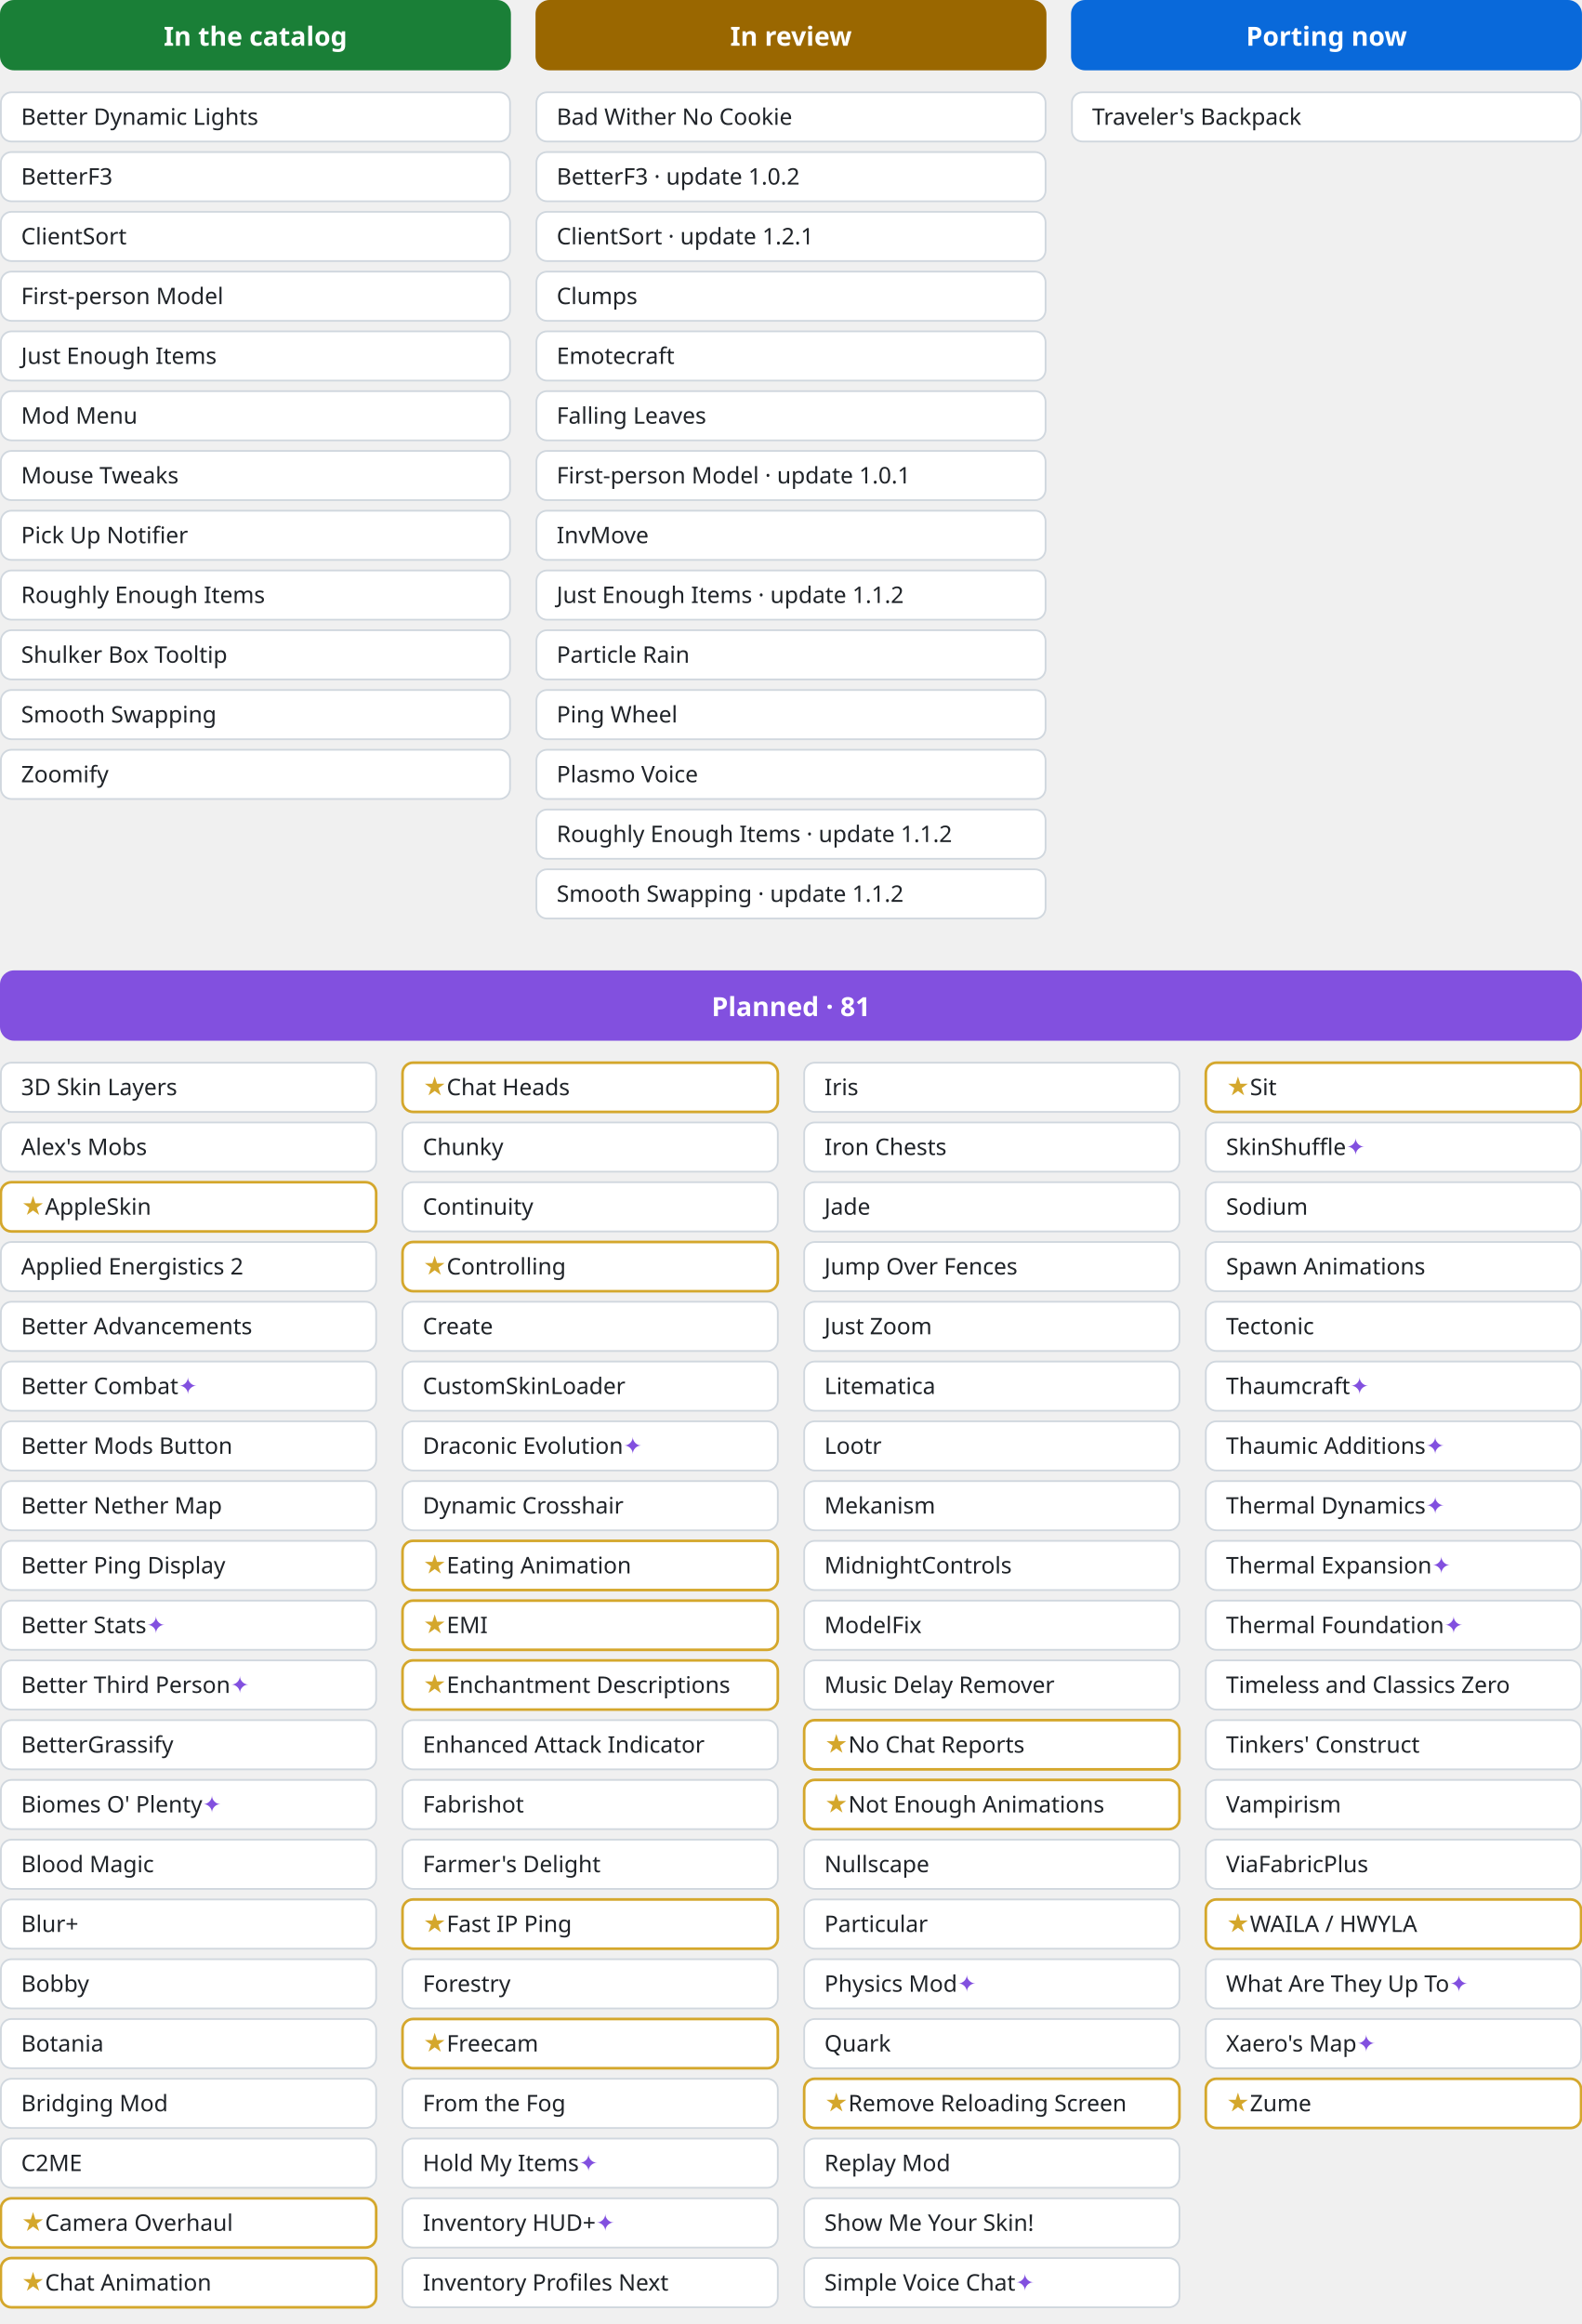
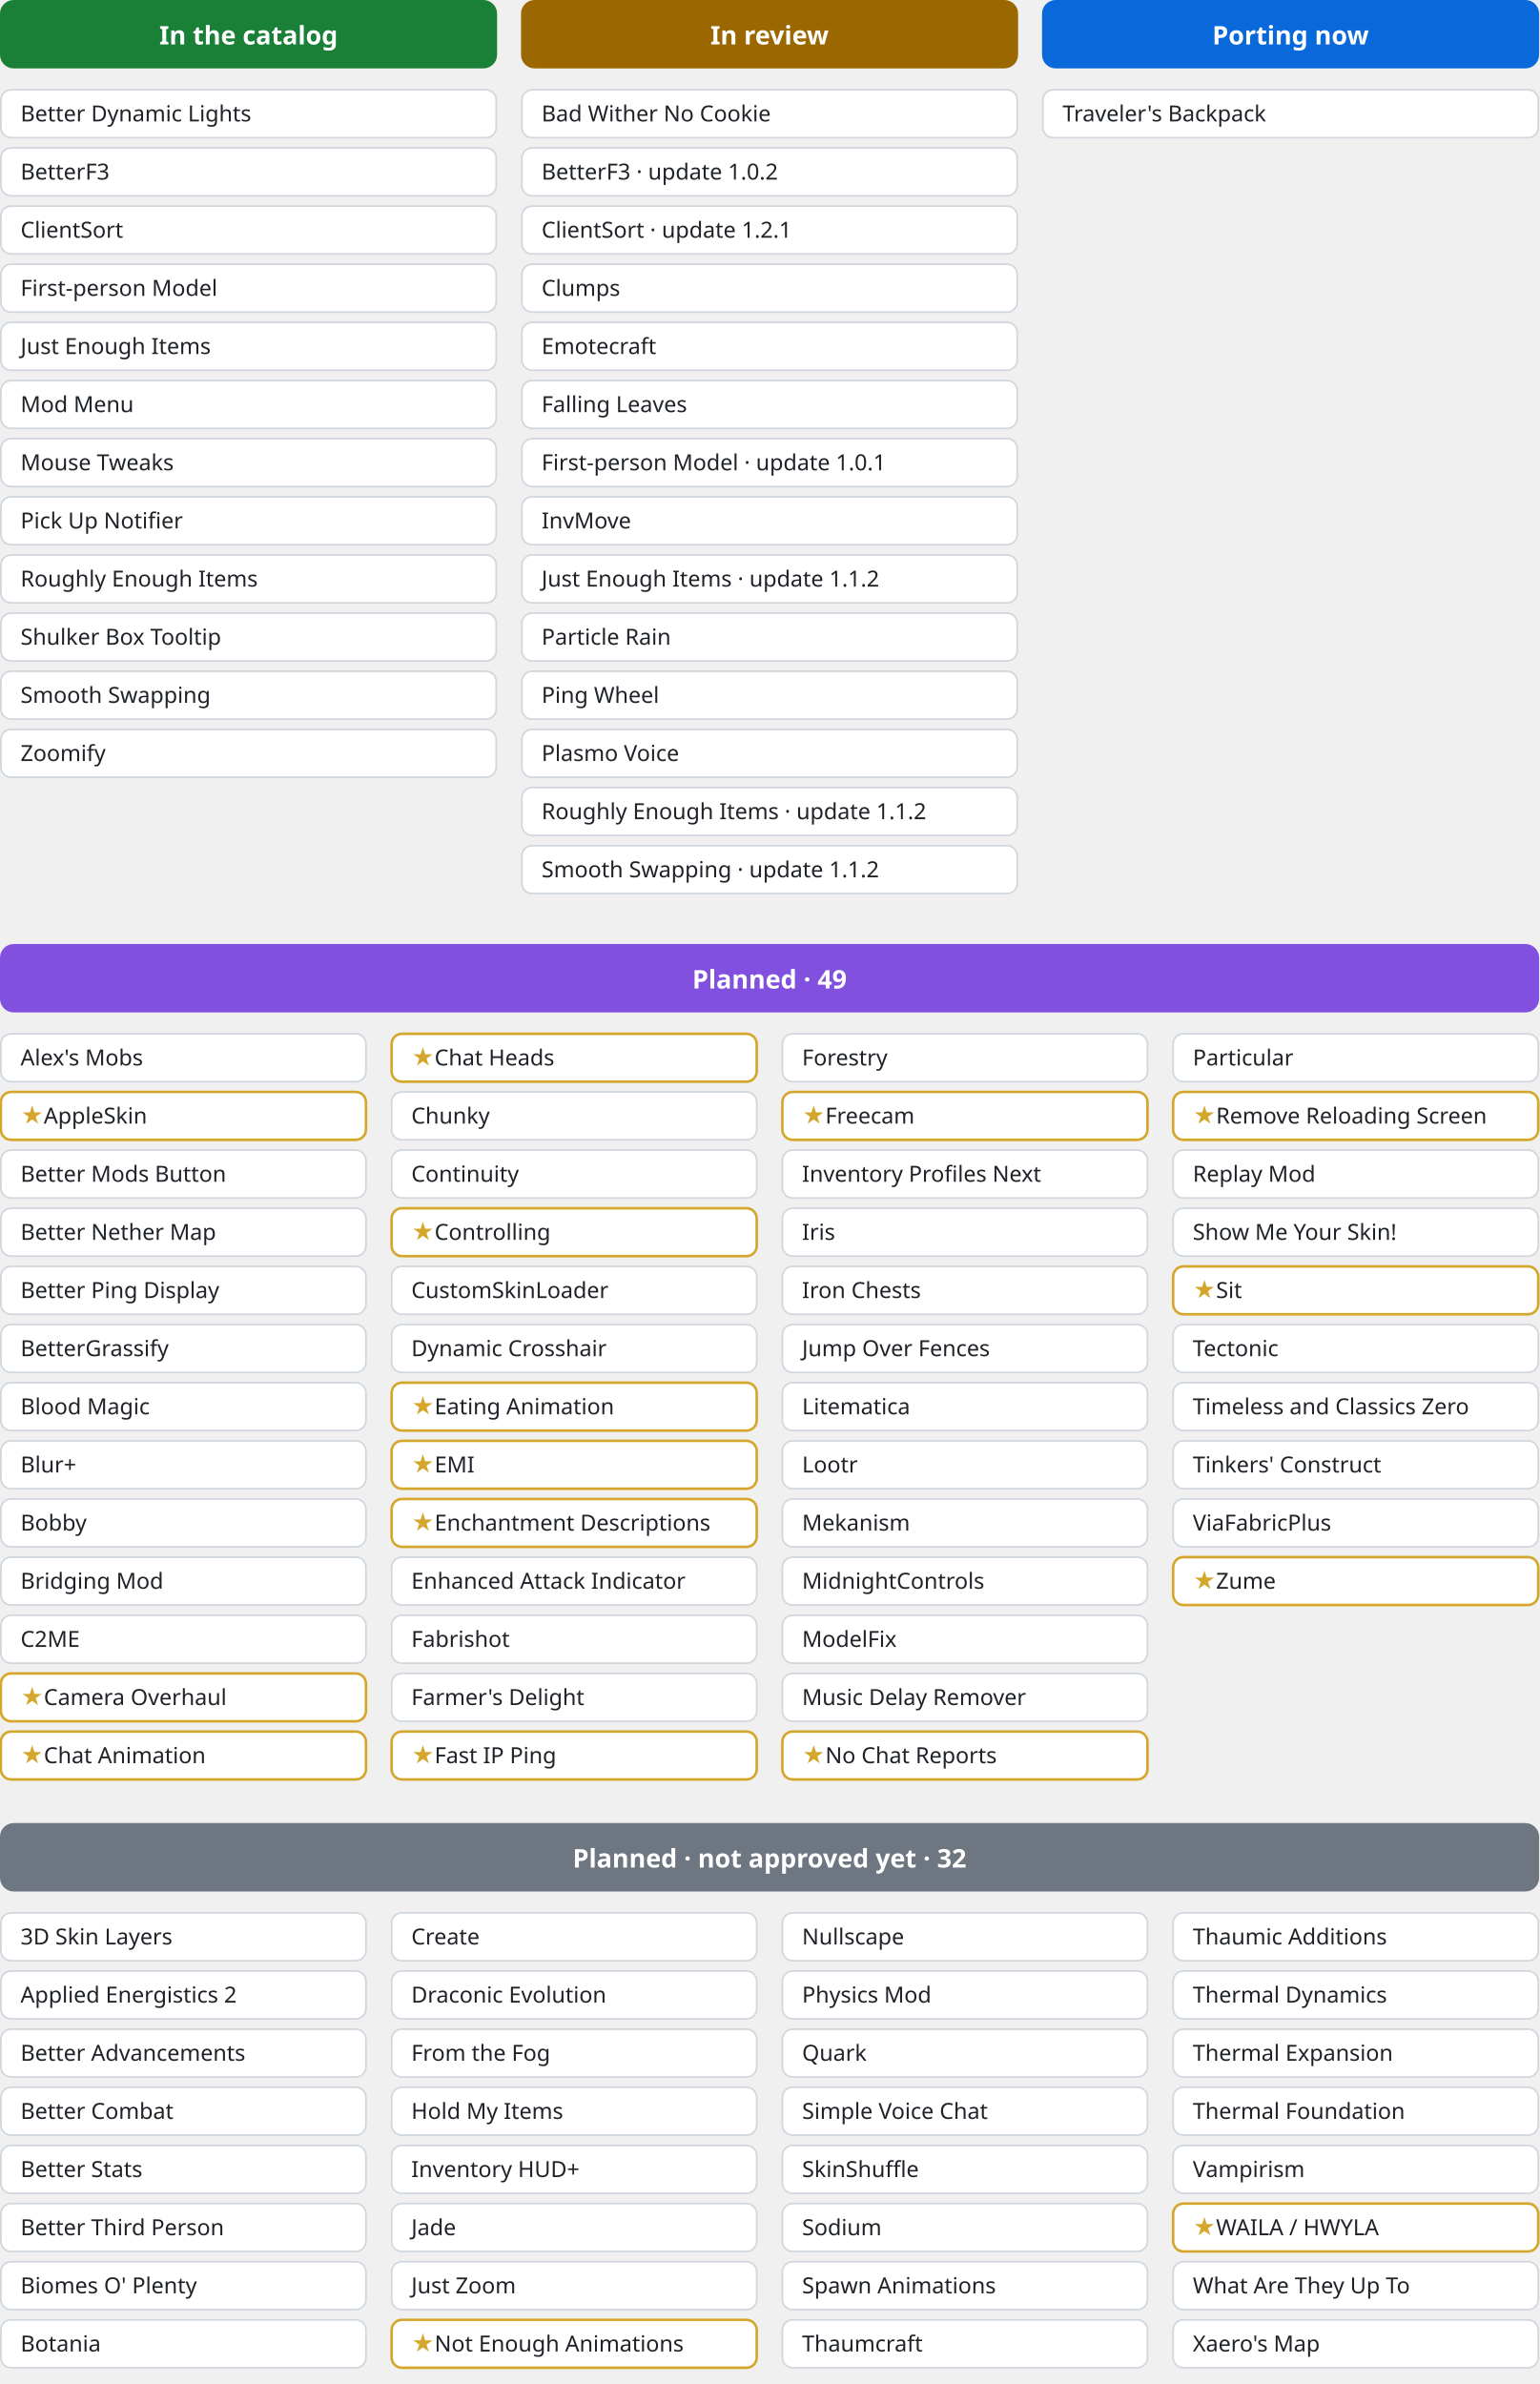
- <svg xmlns="http://www.w3.org/2000/svg" viewBox="0 0 900 1322" width="900" height="1322" role="img">
+ <svg xmlns="http://www.w3.org/2000/svg" viewBox="0 0 900 1394" width="900" height="1394" role="img">
  <style>
.bg{fill:#FFFFFF;stroke:#D0D7DE}.n{fill:#1F2328}.d{fill:#59636E}.a{fill:#818B98}
@media (prefers-color-scheme: dark){.bg{fill:#151B23;stroke:#3D444D}.n{fill:#F0F6FC}.d{fill:#9198A1}.a{fill:#6E7681}}
text{font-family:-apple-system,BlinkMacSystemFont,"Segoe UI","Noto Sans",Helvetica,Arial,sans-serif}
</style>
  <rect x="0" y="0" width="290.667" height="40" rx="8" fill="#1A7F37" />
  <text x="145.333" y="26" font-size="15" font-weight="600" fill="#fff" text-anchor="middle">In the catalog</text>
  <rect class="bg" x="0.5" y="52.5" width="289.667" height="28" rx="6" />
  <text class="n" x="12" y="71" font-size="13">Better Dynamic Lights</text>
  <rect class="bg" x="0.5" y="86.5" width="289.667" height="28" rx="6" />
  <text class="n" x="12" y="105" font-size="13">BetterF3</text>
  <rect class="bg" x="0.5" y="120.5" width="289.667" height="28" rx="6" />
  <text class="n" x="12" y="139" font-size="13">ClientSort</text>
  <rect class="bg" x="0.5" y="154.5" width="289.667" height="28" rx="6" />
  <text class="n" x="12" y="173" font-size="13">First-person Model</text>
  <rect class="bg" x="0.5" y="188.5" width="289.667" height="28" rx="6" />
  <text class="n" x="12" y="207" font-size="13">Just Enough Items</text>
  <rect class="bg" x="0.5" y="222.5" width="289.667" height="28" rx="6" />
  <text class="n" x="12" y="241" font-size="13">Mod Menu</text>
  <rect class="bg" x="0.5" y="256.5" width="289.667" height="28" rx="6" />
  <text class="n" x="12" y="275" font-size="13">Mouse Tweaks</text>
  <rect class="bg" x="0.5" y="290.5" width="289.667" height="28" rx="6" />
  <text class="n" x="12" y="309" font-size="13">Pick Up Notifier</text>
  <rect class="bg" x="0.5" y="324.5" width="289.667" height="28" rx="6" />
  <text class="n" x="12" y="343" font-size="13">Roughly Enough Items</text>
  <rect class="bg" x="0.5" y="358.5" width="289.667" height="28" rx="6" />
  <text class="n" x="12" y="377" font-size="13">Shulker Box Tooltip</text>
  <rect class="bg" x="0.5" y="392.5" width="289.667" height="28" rx="6" />
  <text class="n" x="12" y="411" font-size="13">Smooth Swapping</text>
  <rect class="bg" x="0.5" y="426.5" width="289.667" height="28" rx="6" />
  <text class="n" x="12" y="445" font-size="13">Zoomify</text>
  <rect x="304.667" y="0" width="290.667" height="40" rx="8" fill="#9A6700" />
  <text x="450" y="26" font-size="15" font-weight="600" fill="#fff" text-anchor="middle">In review</text>
  <rect class="bg" x="305.167" y="52.5" width="289.667" height="28" rx="6" />
  <text class="n" x="316.667" y="71" font-size="13">Bad Wither No Cookie</text>
  <rect class="bg" x="305.167" y="86.5" width="289.667" height="28" rx="6" />
  <text class="n" x="316.667" y="105" font-size="13">BetterF3 · update 1.0.2</text>
  <rect class="bg" x="305.167" y="120.5" width="289.667" height="28" rx="6" />
  <text class="n" x="316.667" y="139" font-size="13">ClientSort · update 1.2.1</text>
  <rect class="bg" x="305.167" y="154.5" width="289.667" height="28" rx="6" />
  <text class="n" x="316.667" y="173" font-size="13">Clumps</text>
  <rect class="bg" x="305.167" y="188.5" width="289.667" height="28" rx="6" />
  <text class="n" x="316.667" y="207" font-size="13">Emotecraft</text>
  <rect class="bg" x="305.167" y="222.5" width="289.667" height="28" rx="6" />
  <text class="n" x="316.667" y="241" font-size="13">Falling Leaves</text>
  <rect class="bg" x="305.167" y="256.5" width="289.667" height="28" rx="6" />
  <text class="n" x="316.667" y="275" font-size="13">First-person Model · update 1.0.1</text>
  <rect class="bg" x="305.167" y="290.5" width="289.667" height="28" rx="6" />
  <text class="n" x="316.667" y="309" font-size="13">InvMove</text>
  <rect class="bg" x="305.167" y="324.5" width="289.667" height="28" rx="6" />
  <text class="n" x="316.667" y="343" font-size="13">Just Enough Items · update 1.1.2</text>
  <rect class="bg" x="305.167" y="358.5" width="289.667" height="28" rx="6" />
  <text class="n" x="316.667" y="377" font-size="13">Particle Rain</text>
  <rect class="bg" x="305.167" y="392.5" width="289.667" height="28" rx="6" />
  <text class="n" x="316.667" y="411" font-size="13">Ping Wheel</text>
  <rect class="bg" x="305.167" y="426.5" width="289.667" height="28" rx="6" />
  <text class="n" x="316.667" y="445" font-size="13">Plasmo Voice</text>
  <rect class="bg" x="305.167" y="460.5" width="289.667" height="28" rx="6" />
  <text class="n" x="316.667" y="479" font-size="13">Roughly Enough Items · update 1.1.2</text>
  <rect class="bg" x="305.167" y="494.5" width="289.667" height="28" rx="6" />
  <text class="n" x="316.667" y="513" font-size="13">Smooth Swapping · update 1.1.2</text>
  <rect x="609.333" y="0" width="290.667" height="40" rx="8" fill="#0969DA" />
  <text x="754.667" y="26" font-size="15" font-weight="600" fill="#fff" text-anchor="middle">Porting now</text>
  <rect class="bg" x="609.833" y="52.5" width="289.667" height="28" rx="6" />
  <text class="n" x="621.333" y="71" font-size="13">Traveler's Backpack</text>
  <rect x="0" y="552" width="900" height="40" rx="8" fill="#8250DF" />
-   <text x="450" y="578" font-size="15" font-weight="600" fill="#fff" text-anchor="middle">Planned · 81</text>
+   <text x="450" y="578" font-size="15" font-weight="600" fill="#fff" text-anchor="middle">Planned · 49</text>
  <rect class="bg" x="0.5" y="604.5" width="213.5" height="28" rx="6" />
-   <text class="n" x="12" y="623" font-size="13">3D Skin Layers</text>
-   <rect class="bg" x="0.5" y="638.5" width="213.5" height="28" rx="6" />
-   <text class="n" x="12" y="657" font-size="13">Alex's Mobs</text>
-   <rect class="bg" x="0.5" y="672.5" width="213.5" height="28" rx="6" style="stroke:#D4A72C;stroke-width:1.5" />
-   <text class="n" x="12" y="691" font-size="13">
+   <text class="n" x="12" y="623" font-size="13">Alex's Mobs</text>
+   <rect class="bg" x="0.5" y="638.5" width="213.5" height="28" rx="6" style="stroke:#D4A72C;stroke-width:1.5" />
+   <text class="n" x="12" y="657" font-size="13">
    <tspan fill="#D4A72C">★ </tspan>AppleSkin</text>
+   <rect class="bg" x="0.5" y="672.5" width="213.5" height="28" rx="6" />
+   <text class="n" x="12" y="691" font-size="13">Better Mods Button</text>
  <rect class="bg" x="0.5" y="706.5" width="213.5" height="28" rx="6" />
-   <text class="n" x="12" y="725" font-size="13">Applied Energistics 2</text>
+   <text class="n" x="12" y="725" font-size="13">Better Nether Map</text>
  <rect class="bg" x="0.5" y="740.5" width="213.5" height="28" rx="6" />
-   <text class="n" x="12" y="759" font-size="13">Better Advancements</text>
+   <text class="n" x="12" y="759" font-size="13">Better Ping Display</text>
  <rect class="bg" x="0.5" y="774.5" width="213.5" height="28" rx="6" />
-   <text class="n" x="12" y="793" font-size="13">Better Combat<tspan fill="#8250DF"> ✦</tspan>
-   </text>
+   <text class="n" x="12" y="793" font-size="13">BetterGrassify</text>
  <rect class="bg" x="0.5" y="808.5" width="213.5" height="28" rx="6" />
-   <text class="n" x="12" y="827" font-size="13">Better Mods Button</text>
+   <text class="n" x="12" y="827" font-size="13">Blood Magic</text>
  <rect class="bg" x="0.5" y="842.5" width="213.5" height="28" rx="6" />
-   <text class="n" x="12" y="861" font-size="13">Better Nether Map</text>
+   <text class="n" x="12" y="861" font-size="13">Blur+</text>
  <rect class="bg" x="0.5" y="876.5" width="213.5" height="28" rx="6" />
-   <text class="n" x="12" y="895" font-size="13">Better Ping Display</text>
+   <text class="n" x="12" y="895" font-size="13">Bobby</text>
  <rect class="bg" x="0.5" y="910.5" width="213.5" height="28" rx="6" />
-   <text class="n" x="12" y="929" font-size="13">Better Stats<tspan fill="#8250DF"> ✦</tspan>
-   </text>
+   <text class="n" x="12" y="929" font-size="13">Bridging Mod</text>
  <rect class="bg" x="0.5" y="944.5" width="213.5" height="28" rx="6" />
-   <text class="n" x="12" y="963" font-size="13">Better Third Person<tspan fill="#8250DF"> ✦</tspan>
-   </text>
-   <rect class="bg" x="0.5" y="978.5" width="213.5" height="28" rx="6" />
-   <text class="n" x="12" y="997" font-size="13">BetterGrassify</text>
-   <rect class="bg" x="0.5" y="1012.5" width="213.5" height="28" rx="6" />
-   <text class="n" x="12" y="1031" font-size="13">Biomes O' Plenty<tspan fill="#8250DF"> ✦</tspan>
-   </text>
-   <rect class="bg" x="0.5" y="1046.5" width="213.5" height="28" rx="6" />
-   <text class="n" x="12" y="1065" font-size="13">Blood Magic</text>
-   <rect class="bg" x="0.5" y="1080.5" width="213.5" height="28" rx="6" />
-   <text class="n" x="12" y="1099" font-size="13">Blur+</text>
-   <rect class="bg" x="0.5" y="1114.5" width="213.5" height="28" rx="6" />
-   <text class="n" x="12" y="1133" font-size="13">Bobby</text>
-   <rect class="bg" x="0.5" y="1148.5" width="213.5" height="28" rx="6" />
-   <text class="n" x="12" y="1167" font-size="13">Botania</text>
-   <rect class="bg" x="0.5" y="1182.5" width="213.5" height="28" rx="6" />
-   <text class="n" x="12" y="1201" font-size="13">Bridging Mod</text>
-   <rect class="bg" x="0.5" y="1216.5" width="213.5" height="28" rx="6" />
-   <text class="n" x="12" y="1235" font-size="13">C2ME</text>
-   <rect class="bg" x="0.5" y="1250.5" width="213.5" height="28" rx="6" style="stroke:#D4A72C;stroke-width:1.5" />
-   <text class="n" x="12" y="1269" font-size="13">
+   <text class="n" x="12" y="963" font-size="13">C2ME</text>
+   <rect class="bg" x="0.5" y="978.5" width="213.5" height="28" rx="6" style="stroke:#D4A72C;stroke-width:1.5" />
+   <text class="n" x="12" y="997" font-size="13">
    <tspan fill="#D4A72C">★ </tspan>Camera Overhaul</text>
-   <rect class="bg" x="0.5" y="1284.5" width="213.5" height="28" rx="6" style="stroke:#D4A72C;stroke-width:1.5" />
-   <text class="n" x="12" y="1303" font-size="13">
+   <rect class="bg" x="0.5" y="1012.5" width="213.5" height="28" rx="6" style="stroke:#D4A72C;stroke-width:1.5" />
+   <text class="n" x="12" y="1031" font-size="13">
    <tspan fill="#D4A72C">★ </tspan>Chat Animation</text>
  <rect class="bg" x="229" y="604.5" width="213.5" height="28" rx="6" style="stroke:#D4A72C;stroke-width:1.5" />
  <text class="n" x="240.5" y="623" font-size="13">
    <tspan fill="#D4A72C">★ </tspan>Chat Heads</text>
  <rect class="bg" x="229" y="638.5" width="213.5" height="28" rx="6" />
  <text class="n" x="240.5" y="657" font-size="13">Chunky</text>
  <rect class="bg" x="229" y="672.5" width="213.5" height="28" rx="6" />
  <text class="n" x="240.5" y="691" font-size="13">Continuity</text>
  <rect class="bg" x="229" y="706.5" width="213.5" height="28" rx="6" style="stroke:#D4A72C;stroke-width:1.5" />
  <text class="n" x="240.5" y="725" font-size="13">
    <tspan fill="#D4A72C">★ </tspan>Controlling</text>
  <rect class="bg" x="229" y="740.5" width="213.5" height="28" rx="6" />
-   <text class="n" x="240.5" y="759" font-size="13">Create</text>
+   <text class="n" x="240.5" y="759" font-size="13">CustomSkinLoader</text>
  <rect class="bg" x="229" y="774.5" width="213.5" height="28" rx="6" />
-   <text class="n" x="240.5" y="793" font-size="13">CustomSkinLoader</text>
-   <rect class="bg" x="229" y="808.5" width="213.5" height="28" rx="6" />
-   <text class="n" x="240.5" y="827" font-size="13">Draconic Evolution<tspan fill="#8250DF"> ✦</tspan>
-   </text>
-   <rect class="bg" x="229" y="842.5" width="213.5" height="28" rx="6" />
-   <text class="n" x="240.5" y="861" font-size="13">Dynamic Crosshair</text>
+   <text class="n" x="240.5" y="793" font-size="13">Dynamic Crosshair</text>
+   <rect class="bg" x="229" y="808.5" width="213.5" height="28" rx="6" style="stroke:#D4A72C;stroke-width:1.5" />
+   <text class="n" x="240.5" y="827" font-size="13">
+     <tspan fill="#D4A72C">★ </tspan>Eating Animation</text>
+   <rect class="bg" x="229" y="842.5" width="213.5" height="28" rx="6" style="stroke:#D4A72C;stroke-width:1.5" />
+   <text class="n" x="240.5" y="861" font-size="13">
+     <tspan fill="#D4A72C">★ </tspan>EMI</text>
  <rect class="bg" x="229" y="876.5" width="213.5" height="28" rx="6" style="stroke:#D4A72C;stroke-width:1.5" />
  <text class="n" x="240.5" y="895" font-size="13">
-     <tspan fill="#D4A72C">★ </tspan>Eating Animation</text>
-   <rect class="bg" x="229" y="910.5" width="213.5" height="28" rx="6" style="stroke:#D4A72C;stroke-width:1.5" />
-   <text class="n" x="240.5" y="929" font-size="13">
-     <tspan fill="#D4A72C">★ </tspan>EMI</text>
-   <rect class="bg" x="229" y="944.5" width="213.5" height="28" rx="6" style="stroke:#D4A72C;stroke-width:1.5" />
-   <text class="n" x="240.5" y="963" font-size="13">
    <tspan fill="#D4A72C">★ </tspan>Enchantment Descriptions</text>
+   <rect class="bg" x="229" y="910.5" width="213.5" height="28" rx="6" />
+   <text class="n" x="240.5" y="929" font-size="13">Enhanced Attack Indicator</text>
+   <rect class="bg" x="229" y="944.5" width="213.5" height="28" rx="6" />
+   <text class="n" x="240.5" y="963" font-size="13">Fabrishot</text>
  <rect class="bg" x="229" y="978.5" width="213.5" height="28" rx="6" />
-   <text class="n" x="240.5" y="997" font-size="13">Enhanced Attack Indicator</text>
-   <rect class="bg" x="229" y="1012.5" width="213.5" height="28" rx="6" />
-   <text class="n" x="240.5" y="1031" font-size="13">Fabrishot</text>
-   <rect class="bg" x="229" y="1046.5" width="213.5" height="28" rx="6" />
-   <text class="n" x="240.5" y="1065" font-size="13">Farmer's Delight</text>
-   <rect class="bg" x="229" y="1080.5" width="213.5" height="28" rx="6" style="stroke:#D4A72C;stroke-width:1.5" />
-   <text class="n" x="240.5" y="1099" font-size="13">
+   <text class="n" x="240.5" y="997" font-size="13">Farmer's Delight</text>
+   <rect class="bg" x="229" y="1012.5" width="213.5" height="28" rx="6" style="stroke:#D4A72C;stroke-width:1.5" />
+   <text class="n" x="240.5" y="1031" font-size="13">
    <tspan fill="#D4A72C">★ </tspan>Fast IP Ping</text>
-   <rect class="bg" x="229" y="1114.5" width="213.5" height="28" rx="6" />
-   <text class="n" x="240.5" y="1133" font-size="13">Forestry</text>
-   <rect class="bg" x="229" y="1148.5" width="213.5" height="28" rx="6" style="stroke:#D4A72C;stroke-width:1.5" />
-   <text class="n" x="240.5" y="1167" font-size="13">
+   <rect class="bg" x="457.5" y="604.5" width="213.5" height="28" rx="6" />
+   <text class="n" x="469" y="623" font-size="13">Forestry</text>
+   <rect class="bg" x="457.5" y="638.5" width="213.5" height="28" rx="6" style="stroke:#D4A72C;stroke-width:1.5" />
+   <text class="n" x="469" y="657" font-size="13">
    <tspan fill="#D4A72C">★ </tspan>Freecam</text>
-   <rect class="bg" x="229" y="1182.5" width="213.5" height="28" rx="6" />
-   <text class="n" x="240.5" y="1201" font-size="13">From the Fog</text>
-   <rect class="bg" x="229" y="1216.5" width="213.5" height="28" rx="6" />
-   <text class="n" x="240.5" y="1235" font-size="13">Hold My Items<tspan fill="#8250DF"> ✦</tspan>
-   </text>
-   <rect class="bg" x="229" y="1250.5" width="213.5" height="28" rx="6" />
-   <text class="n" x="240.5" y="1269" font-size="13">Inventory HUD+<tspan fill="#8250DF"> ✦</tspan>
-   </text>
-   <rect class="bg" x="229" y="1284.5" width="213.5" height="28" rx="6" />
-   <text class="n" x="240.5" y="1303" font-size="13">Inventory Profiles Next</text>
-   <rect class="bg" x="457.5" y="604.5" width="213.5" height="28" rx="6" />
-   <text class="n" x="469" y="623" font-size="13">Iris</text>
-   <rect class="bg" x="457.5" y="638.5" width="213.5" height="28" rx="6" />
-   <text class="n" x="469" y="657" font-size="13">Iron Chests</text>
  <rect class="bg" x="457.5" y="672.5" width="213.5" height="28" rx="6" />
-   <text class="n" x="469" y="691" font-size="13">Jade</text>
+   <text class="n" x="469" y="691" font-size="13">Inventory Profiles Next</text>
  <rect class="bg" x="457.5" y="706.5" width="213.5" height="28" rx="6" />
-   <text class="n" x="469" y="725" font-size="13">Jump Over Fences</text>
+   <text class="n" x="469" y="725" font-size="13">Iris</text>
  <rect class="bg" x="457.5" y="740.5" width="213.5" height="28" rx="6" />
-   <text class="n" x="469" y="759" font-size="13">Just Zoom</text>
+   <text class="n" x="469" y="759" font-size="13">Iron Chests</text>
  <rect class="bg" x="457.5" y="774.5" width="213.5" height="28" rx="6" />
-   <text class="n" x="469" y="793" font-size="13">Litematica</text>
+   <text class="n" x="469" y="793" font-size="13">Jump Over Fences</text>
  <rect class="bg" x="457.5" y="808.5" width="213.5" height="28" rx="6" />
-   <text class="n" x="469" y="827" font-size="13">Lootr</text>
+   <text class="n" x="469" y="827" font-size="13">Litematica</text>
  <rect class="bg" x="457.5" y="842.5" width="213.5" height="28" rx="6" />
-   <text class="n" x="469" y="861" font-size="13">Mekanism</text>
+   <text class="n" x="469" y="861" font-size="13">Lootr</text>
  <rect class="bg" x="457.5" y="876.5" width="213.5" height="28" rx="6" />
-   <text class="n" x="469" y="895" font-size="13">MidnightControls</text>
+   <text class="n" x="469" y="895" font-size="13">Mekanism</text>
  <rect class="bg" x="457.5" y="910.5" width="213.5" height="28" rx="6" />
-   <text class="n" x="469" y="929" font-size="13">ModelFix</text>
+   <text class="n" x="469" y="929" font-size="13">MidnightControls</text>
  <rect class="bg" x="457.5" y="944.5" width="213.5" height="28" rx="6" />
-   <text class="n" x="469" y="963" font-size="13">Music Delay Remover</text>
-   <rect class="bg" x="457.5" y="978.5" width="213.5" height="28" rx="6" style="stroke:#D4A72C;stroke-width:1.5" />
-   <text class="n" x="469" y="997" font-size="13">
-     <tspan fill="#D4A72C">★ </tspan>No Chat Reports</text>
+   <text class="n" x="469" y="963" font-size="13">ModelFix</text>
+   <rect class="bg" x="457.5" y="978.5" width="213.5" height="28" rx="6" />
+   <text class="n" x="469" y="997" font-size="13">Music Delay Remover</text>
  <rect class="bg" x="457.5" y="1012.5" width="213.5" height="28" rx="6" style="stroke:#D4A72C;stroke-width:1.5" />
  <text class="n" x="469" y="1031" font-size="13">
+     <tspan fill="#D4A72C">★ </tspan>No Chat Reports</text>
+   <rect class="bg" x="686" y="604.5" width="213.5" height="28" rx="6" />
+   <text class="n" x="697.5" y="623" font-size="13">Particular</text>
+   <rect class="bg" x="686" y="638.5" width="213.5" height="28" rx="6" style="stroke:#D4A72C;stroke-width:1.5" />
+   <text class="n" x="697.5" y="657" font-size="13">
+     <tspan fill="#D4A72C">★ </tspan>Remove Reloading Screen</text>
+   <rect class="bg" x="686" y="672.5" width="213.5" height="28" rx="6" />
+   <text class="n" x="697.5" y="691" font-size="13">Replay Mod</text>
+   <rect class="bg" x="686" y="706.5" width="213.5" height="28" rx="6" />
+   <text class="n" x="697.5" y="725" font-size="13">Show Me Your Skin!</text>
+   <rect class="bg" x="686" y="740.5" width="213.5" height="28" rx="6" style="stroke:#D4A72C;stroke-width:1.5" />
+   <text class="n" x="697.5" y="759" font-size="13">
+     <tspan fill="#D4A72C">★ </tspan>Sit</text>
+   <rect class="bg" x="686" y="774.5" width="213.5" height="28" rx="6" />
+   <text class="n" x="697.5" y="793" font-size="13">Tectonic</text>
+   <rect class="bg" x="686" y="808.5" width="213.5" height="28" rx="6" />
+   <text class="n" x="697.5" y="827" font-size="13">Timeless and Classics Zero</text>
+   <rect class="bg" x="686" y="842.5" width="213.5" height="28" rx="6" />
+   <text class="n" x="697.5" y="861" font-size="13">Tinkers' Construct</text>
+   <rect class="bg" x="686" y="876.5" width="213.5" height="28" rx="6" />
+   <text class="n" x="697.5" y="895" font-size="13">ViaFabricPlus</text>
+   <rect class="bg" x="686" y="910.5" width="213.5" height="28" rx="6" style="stroke:#D4A72C;stroke-width:1.5" />
+   <text class="n" x="697.5" y="929" font-size="13">
+     <tspan fill="#D4A72C">★ </tspan>Zume</text>
+   <rect x="0" y="1066" width="900" height="40" rx="8" fill="#6E7781" />
+   <text x="450" y="1092" font-size="15" font-weight="600" fill="#fff" text-anchor="middle">Planned · not approved yet · 32</text>
+   <rect class="bg" x="0.5" y="1118.5" width="213.5" height="28" rx="6" />
+   <text class="n" x="12" y="1137" font-size="13">3D Skin Layers</text>
+   <rect class="bg" x="0.5" y="1152.5" width="213.5" height="28" rx="6" />
+   <text class="n" x="12" y="1171" font-size="13">Applied Energistics 2</text>
+   <rect class="bg" x="0.5" y="1186.5" width="213.5" height="28" rx="6" />
+   <text class="n" x="12" y="1205" font-size="13">Better Advancements</text>
+   <rect class="bg" x="0.5" y="1220.5" width="213.5" height="28" rx="6" />
+   <text class="n" x="12" y="1239" font-size="13">Better Combat</text>
+   <rect class="bg" x="0.5" y="1254.5" width="213.5" height="28" rx="6" />
+   <text class="n" x="12" y="1273" font-size="13">Better Stats</text>
+   <rect class="bg" x="0.5" y="1288.5" width="213.5" height="28" rx="6" />
+   <text class="n" x="12" y="1307" font-size="13">Better Third Person</text>
+   <rect class="bg" x="0.5" y="1322.5" width="213.5" height="28" rx="6" />
+   <text class="n" x="12" y="1341" font-size="13">Biomes O' Plenty</text>
+   <rect class="bg" x="0.5" y="1356.5" width="213.5" height="28" rx="6" />
+   <text class="n" x="12" y="1375" font-size="13">Botania</text>
+   <rect class="bg" x="229" y="1118.5" width="213.5" height="28" rx="6" />
+   <text class="n" x="240.5" y="1137" font-size="13">Create</text>
+   <rect class="bg" x="229" y="1152.5" width="213.5" height="28" rx="6" />
+   <text class="n" x="240.5" y="1171" font-size="13">Draconic Evolution</text>
+   <rect class="bg" x="229" y="1186.5" width="213.5" height="28" rx="6" />
+   <text class="n" x="240.5" y="1205" font-size="13">From the Fog</text>
+   <rect class="bg" x="229" y="1220.5" width="213.5" height="28" rx="6" />
+   <text class="n" x="240.5" y="1239" font-size="13">Hold My Items</text>
+   <rect class="bg" x="229" y="1254.5" width="213.5" height="28" rx="6" />
+   <text class="n" x="240.5" y="1273" font-size="13">Inventory HUD+</text>
+   <rect class="bg" x="229" y="1288.5" width="213.5" height="28" rx="6" />
+   <text class="n" x="240.5" y="1307" font-size="13">Jade</text>
+   <rect class="bg" x="229" y="1322.5" width="213.5" height="28" rx="6" />
+   <text class="n" x="240.5" y="1341" font-size="13">Just Zoom</text>
+   <rect class="bg" x="229" y="1356.5" width="213.5" height="28" rx="6" style="stroke:#D4A72C;stroke-width:1.5" />
+   <text class="n" x="240.5" y="1375" font-size="13">
    <tspan fill="#D4A72C">★ </tspan>Not Enough Animations</text>
-   <rect class="bg" x="457.5" y="1046.5" width="213.5" height="28" rx="6" />
-   <text class="n" x="469" y="1065" font-size="13">Nullscape</text>
-   <rect class="bg" x="457.5" y="1080.5" width="213.5" height="28" rx="6" />
-   <text class="n" x="469" y="1099" font-size="13">Particular</text>
-   <rect class="bg" x="457.5" y="1114.5" width="213.5" height="28" rx="6" />
-   <text class="n" x="469" y="1133" font-size="13">Physics Mod<tspan fill="#8250DF"> ✦</tspan>
-   </text>
-   <rect class="bg" x="457.5" y="1148.5" width="213.5" height="28" rx="6" />
-   <text class="n" x="469" y="1167" font-size="13">Quark</text>
-   <rect class="bg" x="457.5" y="1182.5" width="213.5" height="28" rx="6" style="stroke:#D4A72C;stroke-width:1.5" />
-   <text class="n" x="469" y="1201" font-size="13">
-     <tspan fill="#D4A72C">★ </tspan>Remove Reloading Screen</text>
-   <rect class="bg" x="457.5" y="1216.5" width="213.5" height="28" rx="6" />
-   <text class="n" x="469" y="1235" font-size="13">Replay Mod</text>
-   <rect class="bg" x="457.5" y="1250.5" width="213.5" height="28" rx="6" />
-   <text class="n" x="469" y="1269" font-size="13">Show Me Your Skin!</text>
-   <rect class="bg" x="457.5" y="1284.5" width="213.5" height="28" rx="6" />
-   <text class="n" x="469" y="1303" font-size="13">Simple Voice Chat<tspan fill="#8250DF"> ✦</tspan>
-   </text>
-   <rect class="bg" x="686" y="604.5" width="213.5" height="28" rx="6" style="stroke:#D4A72C;stroke-width:1.5" />
-   <text class="n" x="697.5" y="623" font-size="13">
-     <tspan fill="#D4A72C">★ </tspan>Sit</text>
-   <rect class="bg" x="686" y="638.5" width="213.5" height="28" rx="6" />
-   <text class="n" x="697.5" y="657" font-size="13">SkinShuffle<tspan fill="#8250DF"> ✦</tspan>
-   </text>
-   <rect class="bg" x="686" y="672.5" width="213.5" height="28" rx="6" />
-   <text class="n" x="697.5" y="691" font-size="13">Sodium</text>
-   <rect class="bg" x="686" y="706.5" width="213.5" height="28" rx="6" />
-   <text class="n" x="697.5" y="725" font-size="13">Spawn Animations</text>
-   <rect class="bg" x="686" y="740.5" width="213.5" height="28" rx="6" />
-   <text class="n" x="697.5" y="759" font-size="13">Tectonic</text>
-   <rect class="bg" x="686" y="774.5" width="213.5" height="28" rx="6" />
-   <text class="n" x="697.5" y="793" font-size="13">Thaumcraft<tspan fill="#8250DF"> ✦</tspan>
-   </text>
-   <rect class="bg" x="686" y="808.5" width="213.5" height="28" rx="6" />
-   <text class="n" x="697.5" y="827" font-size="13">Thaumic Additions<tspan fill="#8250DF"> ✦</tspan>
-   </text>
-   <rect class="bg" x="686" y="842.5" width="213.5" height="28" rx="6" />
-   <text class="n" x="697.5" y="861" font-size="13">Thermal Dynamics<tspan fill="#8250DF"> ✦</tspan>
-   </text>
-   <rect class="bg" x="686" y="876.5" width="213.5" height="28" rx="6" />
-   <text class="n" x="697.5" y="895" font-size="13">Thermal Expansion<tspan fill="#8250DF"> ✦</tspan>
-   </text>
-   <rect class="bg" x="686" y="910.5" width="213.5" height="28" rx="6" />
-   <text class="n" x="697.5" y="929" font-size="13">Thermal Foundation<tspan fill="#8250DF"> ✦</tspan>
-   </text>
-   <rect class="bg" x="686" y="944.5" width="213.5" height="28" rx="6" />
-   <text class="n" x="697.5" y="963" font-size="13">Timeless and Classics Zero</text>
-   <rect class="bg" x="686" y="978.5" width="213.5" height="28" rx="6" />
-   <text class="n" x="697.5" y="997" font-size="13">Tinkers' Construct</text>
-   <rect class="bg" x="686" y="1012.5" width="213.5" height="28" rx="6" />
-   <text class="n" x="697.5" y="1031" font-size="13">Vampirism</text>
-   <rect class="bg" x="686" y="1046.5" width="213.5" height="28" rx="6" />
-   <text class="n" x="697.5" y="1065" font-size="13">ViaFabricPlus</text>
-   <rect class="bg" x="686" y="1080.5" width="213.5" height="28" rx="6" style="stroke:#D4A72C;stroke-width:1.5" />
-   <text class="n" x="697.5" y="1099" font-size="13">
+   <rect class="bg" x="457.5" y="1118.5" width="213.5" height="28" rx="6" />
+   <text class="n" x="469" y="1137" font-size="13">Nullscape</text>
+   <rect class="bg" x="457.5" y="1152.5" width="213.5" height="28" rx="6" />
+   <text class="n" x="469" y="1171" font-size="13">Physics Mod</text>
+   <rect class="bg" x="457.5" y="1186.5" width="213.5" height="28" rx="6" />
+   <text class="n" x="469" y="1205" font-size="13">Quark</text>
+   <rect class="bg" x="457.5" y="1220.5" width="213.5" height="28" rx="6" />
+   <text class="n" x="469" y="1239" font-size="13">Simple Voice Chat</text>
+   <rect class="bg" x="457.5" y="1254.5" width="213.5" height="28" rx="6" />
+   <text class="n" x="469" y="1273" font-size="13">SkinShuffle</text>
+   <rect class="bg" x="457.5" y="1288.5" width="213.5" height="28" rx="6" />
+   <text class="n" x="469" y="1307" font-size="13">Sodium</text>
+   <rect class="bg" x="457.5" y="1322.5" width="213.5" height="28" rx="6" />
+   <text class="n" x="469" y="1341" font-size="13">Spawn Animations</text>
+   <rect class="bg" x="457.5" y="1356.5" width="213.5" height="28" rx="6" />
+   <text class="n" x="469" y="1375" font-size="13">Thaumcraft</text>
+   <rect class="bg" x="686" y="1118.5" width="213.5" height="28" rx="6" />
+   <text class="n" x="697.5" y="1137" font-size="13">Thaumic Additions</text>
+   <rect class="bg" x="686" y="1152.5" width="213.5" height="28" rx="6" />
+   <text class="n" x="697.5" y="1171" font-size="13">Thermal Dynamics</text>
+   <rect class="bg" x="686" y="1186.5" width="213.5" height="28" rx="6" />
+   <text class="n" x="697.5" y="1205" font-size="13">Thermal Expansion</text>
+   <rect class="bg" x="686" y="1220.5" width="213.5" height="28" rx="6" />
+   <text class="n" x="697.5" y="1239" font-size="13">Thermal Foundation</text>
+   <rect class="bg" x="686" y="1254.5" width="213.5" height="28" rx="6" />
+   <text class="n" x="697.5" y="1273" font-size="13">Vampirism</text>
+   <rect class="bg" x="686" y="1288.5" width="213.5" height="28" rx="6" style="stroke:#D4A72C;stroke-width:1.5" />
+   <text class="n" x="697.5" y="1307" font-size="13">
    <tspan fill="#D4A72C">★ </tspan>WAILA / HWYLA</text>
-   <rect class="bg" x="686" y="1114.5" width="213.5" height="28" rx="6" />
-   <text class="n" x="697.5" y="1133" font-size="13">What Are They Up To<tspan fill="#8250DF"> ✦</tspan>
-   </text>
-   <rect class="bg" x="686" y="1148.5" width="213.5" height="28" rx="6" />
-   <text class="n" x="697.5" y="1167" font-size="13">Xaero's Map<tspan fill="#8250DF"> ✦</tspan>
-   </text>
-   <rect class="bg" x="686" y="1182.5" width="213.5" height="28" rx="6" style="stroke:#D4A72C;stroke-width:1.5" />
-   <text class="n" x="697.5" y="1201" font-size="13">
-     <tspan fill="#D4A72C">★ </tspan>Zume</text>
+   <rect class="bg" x="686" y="1322.5" width="213.5" height="28" rx="6" />
+   <text class="n" x="697.5" y="1341" font-size="13">What Are They Up To</text>
+   <rect class="bg" x="686" y="1356.5" width="213.5" height="28" rx="6" />
+   <text class="n" x="697.5" y="1375" font-size="13">Xaero's Map</text>
</svg>
